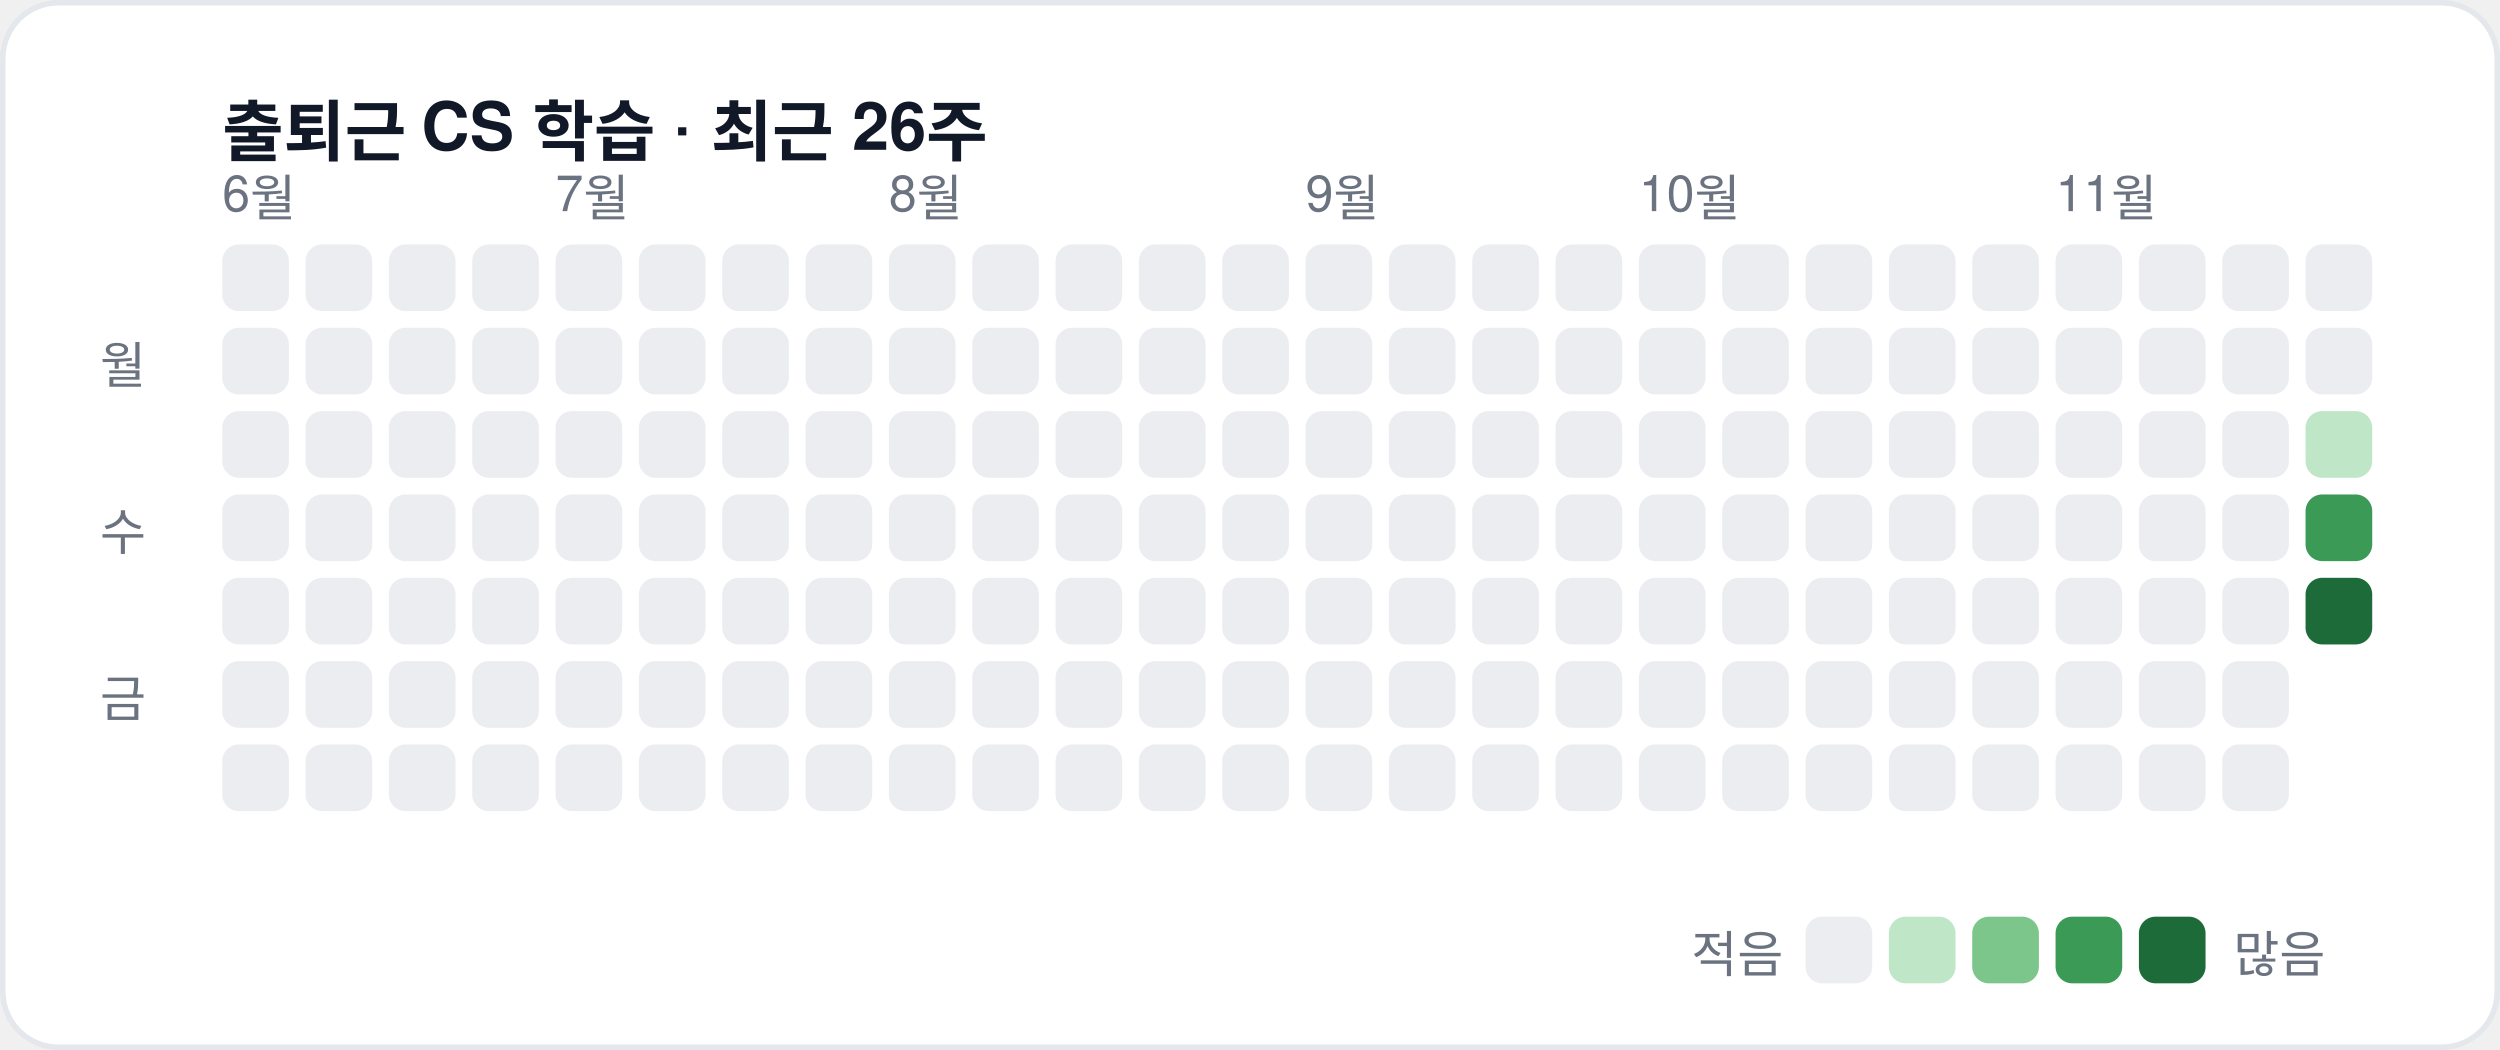
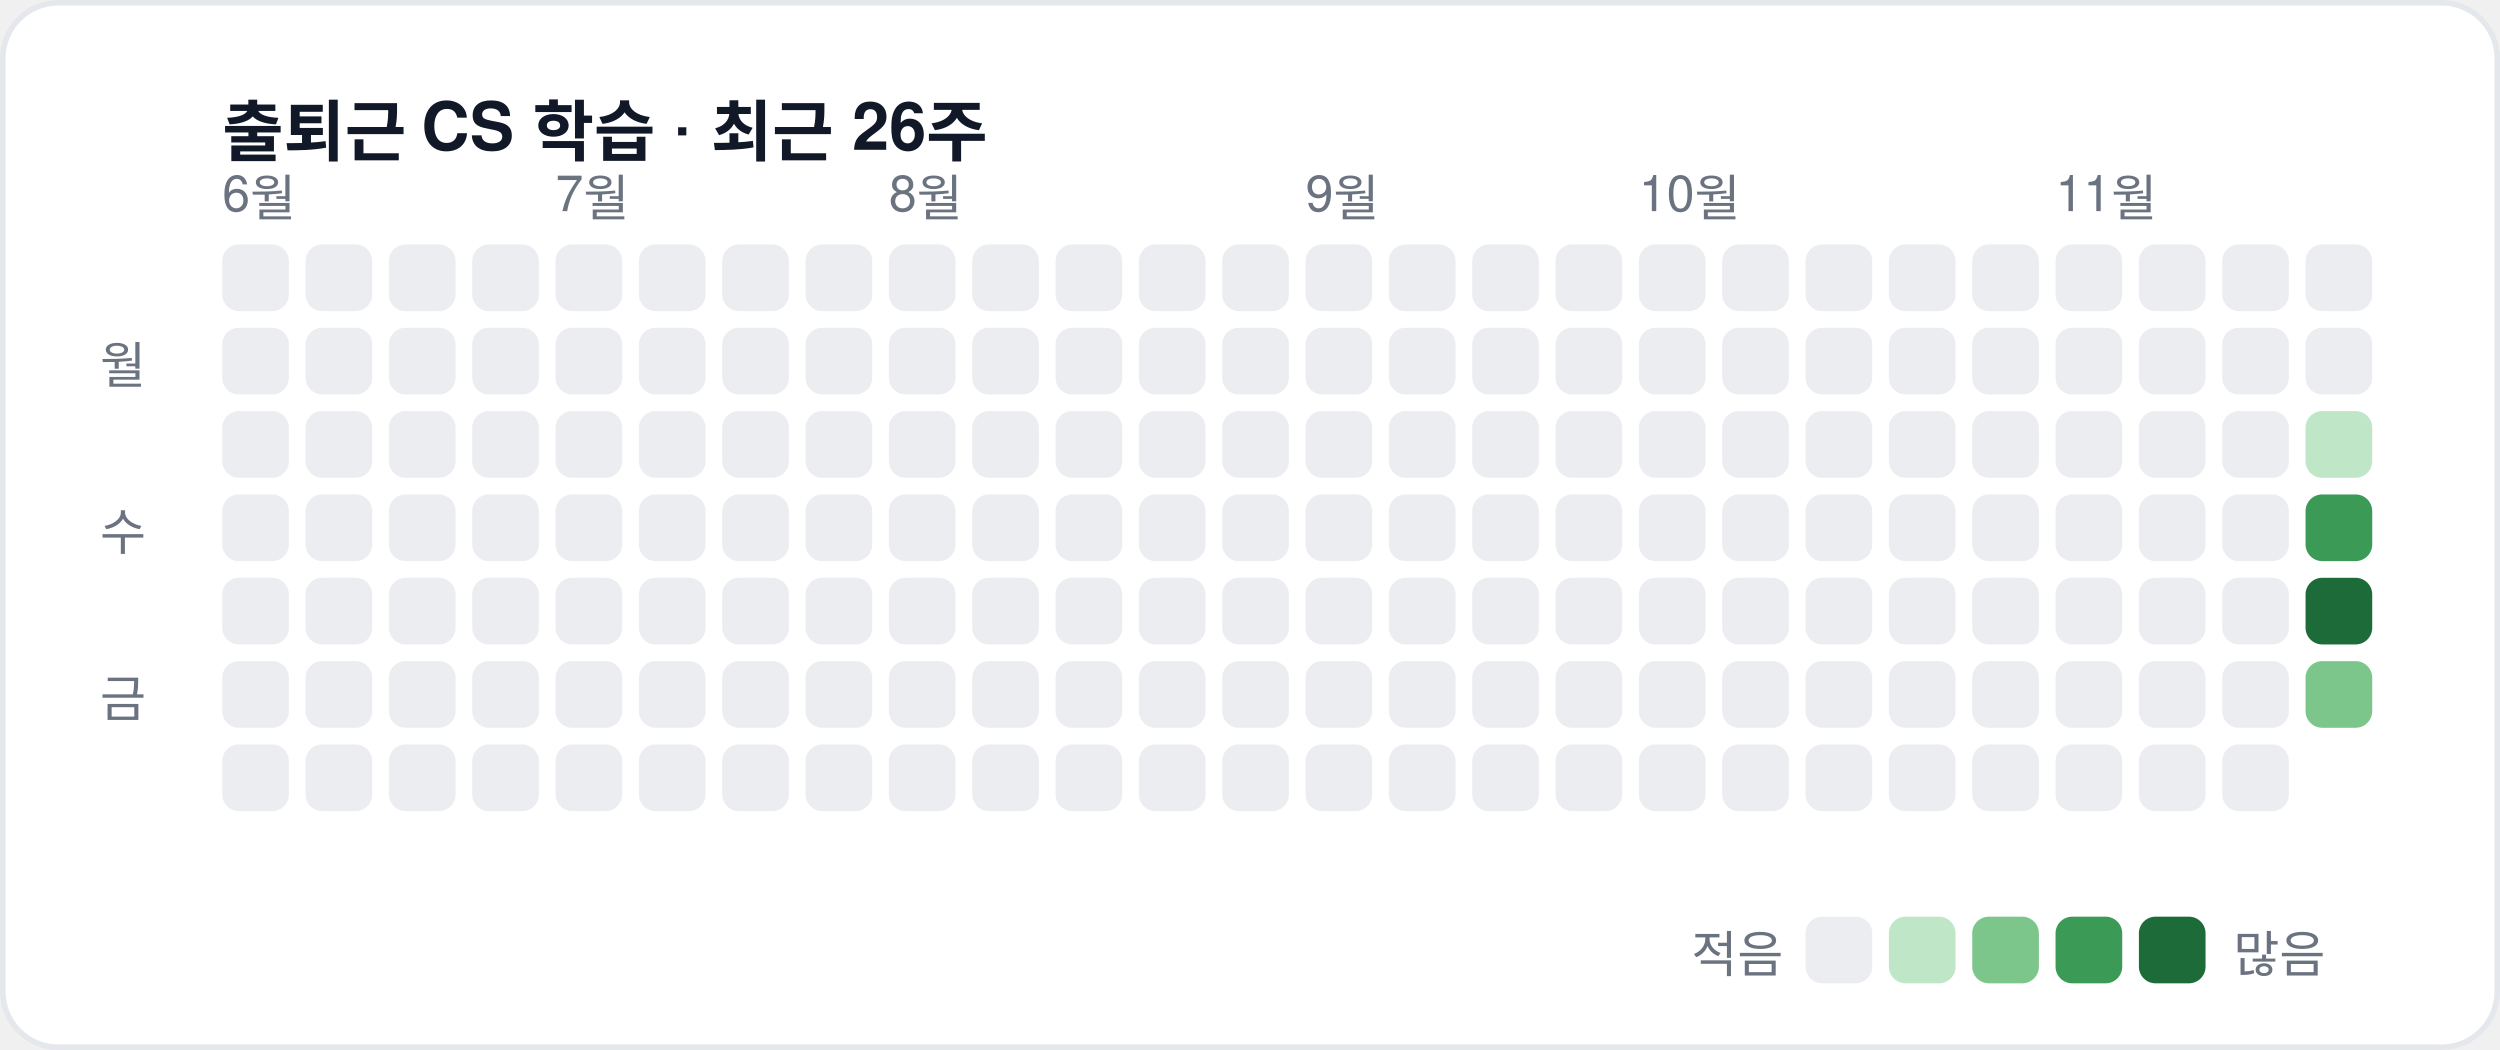
<svg xmlns="http://www.w3.org/2000/svg" width="450" height="189" viewBox="0 0 450 189" font-family="-apple-system,Segoe UI,Helvetica,Arial,sans-serif">
  <rect x="0.5" y="0.5" width="449" height="188" rx="10" fill="#ffffff" stroke="#e4e7eb" />
  <text x="40" y="28" font-size="12" font-weight="600" fill="#111827">출퇴근 CS 학습 · 최근 26주</text>
  <text x="18" y="69" font-size="9" fill="#6b7280">월</text>
  <text x="18" y="99" font-size="9" fill="#6b7280">수</text>
  <text x="18" y="129" font-size="9" fill="#6b7280">금</text>
  <text x="40" y="38" font-size="9" fill="#6b7280">6월</text>
  <rect x="40" y="44" width="12" height="12" rx="3" fill="#ebedf0" />
  <rect x="40" y="59" width="12" height="12" rx="3" fill="#ebedf0" />
  <rect x="40" y="74" width="12" height="12" rx="3" fill="#ebedf0" />
  <rect x="40" y="89" width="12" height="12" rx="3" fill="#ebedf0" />
  <rect x="40" y="104" width="12" height="12" rx="3" fill="#ebedf0" />
  <rect x="40" y="119" width="12" height="12" rx="3" fill="#ebedf0" />
  <rect x="40" y="134" width="12" height="12" rx="3" fill="#ebedf0" />
  <rect x="55" y="44" width="12" height="12" rx="3" fill="#ebedf0" />
  <rect x="55" y="59" width="12" height="12" rx="3" fill="#ebedf0" />
  <rect x="55" y="74" width="12" height="12" rx="3" fill="#ebedf0" />
  <rect x="55" y="89" width="12" height="12" rx="3" fill="#ebedf0" />
  <rect x="55" y="104" width="12" height="12" rx="3" fill="#ebedf0" />
  <rect x="55" y="119" width="12" height="12" rx="3" fill="#ebedf0" />
  <rect x="55" y="134" width="12" height="12" rx="3" fill="#ebedf0" />
  <rect x="70" y="44" width="12" height="12" rx="3" fill="#ebedf0" />
  <rect x="70" y="59" width="12" height="12" rx="3" fill="#ebedf0" />
  <rect x="70" y="74" width="12" height="12" rx="3" fill="#ebedf0" />
  <rect x="70" y="89" width="12" height="12" rx="3" fill="#ebedf0" />
  <rect x="70" y="104" width="12" height="12" rx="3" fill="#ebedf0" />
  <rect x="70" y="119" width="12" height="12" rx="3" fill="#ebedf0" />
  <rect x="70" y="134" width="12" height="12" rx="3" fill="#ebedf0" />
  <rect x="85" y="44" width="12" height="12" rx="3" fill="#ebedf0" />
  <rect x="85" y="59" width="12" height="12" rx="3" fill="#ebedf0" />
  <rect x="85" y="74" width="12" height="12" rx="3" fill="#ebedf0" />
  <rect x="85" y="89" width="12" height="12" rx="3" fill="#ebedf0" />
  <rect x="85" y="104" width="12" height="12" rx="3" fill="#ebedf0" />
  <rect x="85" y="119" width="12" height="12" rx="3" fill="#ebedf0" />
  <rect x="85" y="134" width="12" height="12" rx="3" fill="#ebedf0" />
  <text x="100" y="38" font-size="9" fill="#6b7280">7월</text>
  <rect x="100" y="44" width="12" height="12" rx="3" fill="#ebedf0" />
  <rect x="100" y="59" width="12" height="12" rx="3" fill="#ebedf0" />
  <rect x="100" y="74" width="12" height="12" rx="3" fill="#ebedf0" />
  <rect x="100" y="89" width="12" height="12" rx="3" fill="#ebedf0" />
  <rect x="100" y="104" width="12" height="12" rx="3" fill="#ebedf0" />
  <rect x="100" y="119" width="12" height="12" rx="3" fill="#ebedf0" />
  <rect x="100" y="134" width="12" height="12" rx="3" fill="#ebedf0" />
  <rect x="115" y="44" width="12" height="12" rx="3" fill="#ebedf0" />
  <rect x="115" y="59" width="12" height="12" rx="3" fill="#ebedf0" />
  <rect x="115" y="74" width="12" height="12" rx="3" fill="#ebedf0" />
  <rect x="115" y="89" width="12" height="12" rx="3" fill="#ebedf0" />
  <rect x="115" y="104" width="12" height="12" rx="3" fill="#ebedf0" />
  <rect x="115" y="119" width="12" height="12" rx="3" fill="#ebedf0" />
  <rect x="115" y="134" width="12" height="12" rx="3" fill="#ebedf0" />
  <rect x="130" y="44" width="12" height="12" rx="3" fill="#ebedf0" />
  <rect x="130" y="59" width="12" height="12" rx="3" fill="#ebedf0" />
  <rect x="130" y="74" width="12" height="12" rx="3" fill="#ebedf0" />
  <rect x="130" y="89" width="12" height="12" rx="3" fill="#ebedf0" />
  <rect x="130" y="104" width="12" height="12" rx="3" fill="#ebedf0" />
  <rect x="130" y="119" width="12" height="12" rx="3" fill="#ebedf0" />
  <rect x="130" y="134" width="12" height="12" rx="3" fill="#ebedf0" />
  <rect x="145" y="44" width="12" height="12" rx="3" fill="#ebedf0" />
  <rect x="145" y="59" width="12" height="12" rx="3" fill="#ebedf0" />
  <rect x="145" y="74" width="12" height="12" rx="3" fill="#ebedf0" />
  <rect x="145" y="89" width="12" height="12" rx="3" fill="#ebedf0" />
  <rect x="145" y="104" width="12" height="12" rx="3" fill="#ebedf0" />
  <rect x="145" y="119" width="12" height="12" rx="3" fill="#ebedf0" />
  <rect x="145" y="134" width="12" height="12" rx="3" fill="#ebedf0" />
  <text x="160" y="38" font-size="9" fill="#6b7280">8월</text>
  <rect x="160" y="44" width="12" height="12" rx="3" fill="#ebedf0" />
  <rect x="160" y="59" width="12" height="12" rx="3" fill="#ebedf0" />
  <rect x="160" y="74" width="12" height="12" rx="3" fill="#ebedf0" />
  <rect x="160" y="89" width="12" height="12" rx="3" fill="#ebedf0" />
  <rect x="160" y="104" width="12" height="12" rx="3" fill="#ebedf0" />
  <rect x="160" y="119" width="12" height="12" rx="3" fill="#ebedf0" />
  <rect x="160" y="134" width="12" height="12" rx="3" fill="#ebedf0" />
  <rect x="175" y="44" width="12" height="12" rx="3" fill="#ebedf0" />
  <rect x="175" y="59" width="12" height="12" rx="3" fill="#ebedf0" />
  <rect x="175" y="74" width="12" height="12" rx="3" fill="#ebedf0" />
  <rect x="175" y="89" width="12" height="12" rx="3" fill="#ebedf0" />
  <rect x="175" y="104" width="12" height="12" rx="3" fill="#ebedf0" />
  <rect x="175" y="119" width="12" height="12" rx="3" fill="#ebedf0" />
  <rect x="175" y="134" width="12" height="12" rx="3" fill="#ebedf0" />
  <rect x="190" y="44" width="12" height="12" rx="3" fill="#ebedf0" />
  <rect x="190" y="59" width="12" height="12" rx="3" fill="#ebedf0" />
  <rect x="190" y="74" width="12" height="12" rx="3" fill="#ebedf0" />
  <rect x="190" y="89" width="12" height="12" rx="3" fill="#ebedf0" />
  <rect x="190" y="104" width="12" height="12" rx="3" fill="#ebedf0" />
  <rect x="190" y="119" width="12" height="12" rx="3" fill="#ebedf0" />
  <rect x="190" y="134" width="12" height="12" rx="3" fill="#ebedf0" />
  <rect x="205" y="44" width="12" height="12" rx="3" fill="#ebedf0" />
  <rect x="205" y="59" width="12" height="12" rx="3" fill="#ebedf0" />
  <rect x="205" y="74" width="12" height="12" rx="3" fill="#ebedf0" />
  <rect x="205" y="89" width="12" height="12" rx="3" fill="#ebedf0" />
  <rect x="205" y="104" width="12" height="12" rx="3" fill="#ebedf0" />
  <rect x="205" y="119" width="12" height="12" rx="3" fill="#ebedf0" />
  <rect x="205" y="134" width="12" height="12" rx="3" fill="#ebedf0" />
  <rect x="220" y="44" width="12" height="12" rx="3" fill="#ebedf0" />
  <rect x="220" y="59" width="12" height="12" rx="3" fill="#ebedf0" />
  <rect x="220" y="74" width="12" height="12" rx="3" fill="#ebedf0" />
  <rect x="220" y="89" width="12" height="12" rx="3" fill="#ebedf0" />
  <rect x="220" y="104" width="12" height="12" rx="3" fill="#ebedf0" />
  <rect x="220" y="119" width="12" height="12" rx="3" fill="#ebedf0" />
  <rect x="220" y="134" width="12" height="12" rx="3" fill="#ebedf0" />
  <text x="235" y="38" font-size="9" fill="#6b7280">9월</text>
  <rect x="235" y="44" width="12" height="12" rx="3" fill="#ebedf0" />
  <rect x="235" y="59" width="12" height="12" rx="3" fill="#ebedf0" />
  <rect x="235" y="74" width="12" height="12" rx="3" fill="#ebedf0" />
  <rect x="235" y="89" width="12" height="12" rx="3" fill="#ebedf0" />
  <rect x="235" y="104" width="12" height="12" rx="3" fill="#ebedf0" />
  <rect x="235" y="119" width="12" height="12" rx="3" fill="#ebedf0" />
  <rect x="235" y="134" width="12" height="12" rx="3" fill="#ebedf0" />
  <rect x="250" y="44" width="12" height="12" rx="3" fill="#ebedf0" />
  <rect x="250" y="59" width="12" height="12" rx="3" fill="#ebedf0" />
  <rect x="250" y="74" width="12" height="12" rx="3" fill="#ebedf0" />
  <rect x="250" y="89" width="12" height="12" rx="3" fill="#ebedf0" />
  <rect x="250" y="104" width="12" height="12" rx="3" fill="#ebedf0" />
  <rect x="250" y="119" width="12" height="12" rx="3" fill="#ebedf0" />
  <rect x="250" y="134" width="12" height="12" rx="3" fill="#ebedf0" />
  <rect x="265" y="44" width="12" height="12" rx="3" fill="#ebedf0" />
  <rect x="265" y="59" width="12" height="12" rx="3" fill="#ebedf0" />
  <rect x="265" y="74" width="12" height="12" rx="3" fill="#ebedf0" />
  <rect x="265" y="89" width="12" height="12" rx="3" fill="#ebedf0" />
  <rect x="265" y="104" width="12" height="12" rx="3" fill="#ebedf0" />
  <rect x="265" y="119" width="12" height="12" rx="3" fill="#ebedf0" />
  <rect x="265" y="134" width="12" height="12" rx="3" fill="#ebedf0" />
  <rect x="280" y="44" width="12" height="12" rx="3" fill="#ebedf0" />
  <rect x="280" y="59" width="12" height="12" rx="3" fill="#ebedf0" />
  <rect x="280" y="74" width="12" height="12" rx="3" fill="#ebedf0" />
  <rect x="280" y="89" width="12" height="12" rx="3" fill="#ebedf0" />
  <rect x="280" y="104" width="12" height="12" rx="3" fill="#ebedf0" />
  <rect x="280" y="119" width="12" height="12" rx="3" fill="#ebedf0" />
  <rect x="280" y="134" width="12" height="12" rx="3" fill="#ebedf0" />
  <text x="295" y="38" font-size="9" fill="#6b7280">10월</text>
  <rect x="295" y="44" width="12" height="12" rx="3" fill="#ebedf0" />
  <rect x="295" y="59" width="12" height="12" rx="3" fill="#ebedf0" />
  <rect x="295" y="74" width="12" height="12" rx="3" fill="#ebedf0" />
  <rect x="295" y="89" width="12" height="12" rx="3" fill="#ebedf0" />
  <rect x="295" y="104" width="12" height="12" rx="3" fill="#ebedf0" />
  <rect x="295" y="119" width="12" height="12" rx="3" fill="#ebedf0" />
  <rect x="295" y="134" width="12" height="12" rx="3" fill="#ebedf0" />
  <rect x="310" y="44" width="12" height="12" rx="3" fill="#ebedf0" />
  <rect x="310" y="59" width="12" height="12" rx="3" fill="#ebedf0" />
  <rect x="310" y="74" width="12" height="12" rx="3" fill="#ebedf0" />
  <rect x="310" y="89" width="12" height="12" rx="3" fill="#ebedf0" />
  <rect x="310" y="104" width="12" height="12" rx="3" fill="#ebedf0" />
  <rect x="310" y="119" width="12" height="12" rx="3" fill="#ebedf0" />
  <rect x="310" y="134" width="12" height="12" rx="3" fill="#ebedf0" />
  <rect x="325" y="44" width="12" height="12" rx="3" fill="#ebedf0" />
  <rect x="325" y="59" width="12" height="12" rx="3" fill="#ebedf0" />
  <rect x="325" y="74" width="12" height="12" rx="3" fill="#ebedf0" />
  <rect x="325" y="89" width="12" height="12" rx="3" fill="#ebedf0" />
  <rect x="325" y="104" width="12" height="12" rx="3" fill="#ebedf0" />
  <rect x="325" y="119" width="12" height="12" rx="3" fill="#ebedf0" />
  <rect x="325" y="134" width="12" height="12" rx="3" fill="#ebedf0" />
  <rect x="340" y="44" width="12" height="12" rx="3" fill="#ebedf0" />
  <rect x="340" y="59" width="12" height="12" rx="3" fill="#ebedf0" />
  <rect x="340" y="74" width="12" height="12" rx="3" fill="#ebedf0" />
  <rect x="340" y="89" width="12" height="12" rx="3" fill="#ebedf0" />
  <rect x="340" y="104" width="12" height="12" rx="3" fill="#ebedf0" />
  <rect x="340" y="119" width="12" height="12" rx="3" fill="#ebedf0" />
  <rect x="340" y="134" width="12" height="12" rx="3" fill="#ebedf0" />
  <rect x="355" y="44" width="12" height="12" rx="3" fill="#ebedf0" />
  <rect x="355" y="59" width="12" height="12" rx="3" fill="#ebedf0" />
  <rect x="355" y="74" width="12" height="12" rx="3" fill="#ebedf0" />
  <rect x="355" y="89" width="12" height="12" rx="3" fill="#ebedf0" />
  <rect x="355" y="104" width="12" height="12" rx="3" fill="#ebedf0" />
  <rect x="355" y="119" width="12" height="12" rx="3" fill="#ebedf0" />
  <rect x="355" y="134" width="12" height="12" rx="3" fill="#ebedf0" />
  <text x="370" y="38" font-size="9" fill="#6b7280">11월</text>
  <rect x="370" y="44" width="12" height="12" rx="3" fill="#ebedf0" />
  <rect x="370" y="59" width="12" height="12" rx="3" fill="#ebedf0" />
  <rect x="370" y="74" width="12" height="12" rx="3" fill="#ebedf0" />
  <rect x="370" y="89" width="12" height="12" rx="3" fill="#ebedf0" />
  <rect x="370" y="104" width="12" height="12" rx="3" fill="#ebedf0" />
  <rect x="370" y="119" width="12" height="12" rx="3" fill="#ebedf0" />
  <rect x="370" y="134" width="12" height="12" rx="3" fill="#ebedf0" />
  <rect x="385" y="44" width="12" height="12" rx="3" fill="#ebedf0" />
  <rect x="385" y="59" width="12" height="12" rx="3" fill="#ebedf0" />
  <rect x="385" y="74" width="12" height="12" rx="3" fill="#ebedf0" />
  <rect x="385" y="89" width="12" height="12" rx="3" fill="#ebedf0" />
  <rect x="385" y="104" width="12" height="12" rx="3" fill="#ebedf0" />
  <rect x="385" y="119" width="12" height="12" rx="3" fill="#ebedf0" />
  <rect x="385" y="134" width="12" height="12" rx="3" fill="#ebedf0" />
  <rect x="400" y="44" width="12" height="12" rx="3" fill="#ebedf0" />
  <rect x="400" y="59" width="12" height="12" rx="3" fill="#ebedf0" />
  <rect x="400" y="74" width="12" height="12" rx="3" fill="#ebedf0" />
  <rect x="400" y="89" width="12" height="12" rx="3" fill="#ebedf0" />
  <rect x="400" y="104" width="12" height="12" rx="3" fill="#ebedf0" />
  <rect x="400" y="119" width="12" height="12" rx="3" fill="#ebedf0" />
  <rect x="400" y="134" width="12" height="12" rx="3" fill="#ebedf0" />
  <rect x="415" y="44" width="12" height="12" rx="3" fill="#ebedf0" />
  <rect x="415" y="59" width="12" height="12" rx="3" fill="#ebedf0" />
  <rect x="415" y="74" width="12" height="12" rx="3" fill="#bfe6c6" />
  <rect x="415" y="89" width="12" height="12" rx="3" fill="#3a9a56" />
  <rect x="415" y="104" width="12" height="12" rx="3" fill="#1d6b38" />
+   <rect x="415" y="119" width="12" height="12" rx="3" fill="#7cc68c" />
  <text x="321" y="175" font-size="9" fill="#6b7280" text-anchor="end">적음</text>
  <rect x="325" y="165" width="12" height="12" rx="3" fill="#ebedf0" />
  <rect x="340" y="165" width="12" height="12" rx="3" fill="#bfe6c6" />
  <rect x="355" y="165" width="12" height="12" rx="3" fill="#7cc68c" />
  <rect x="370" y="165" width="12" height="12" rx="3" fill="#3a9a56" />
  <rect x="385" y="165" width="12" height="12" rx="3" fill="#1d6b38" />
  <text x="402" y="175" font-size="9" fill="#6b7280">많음</text>
</svg>
